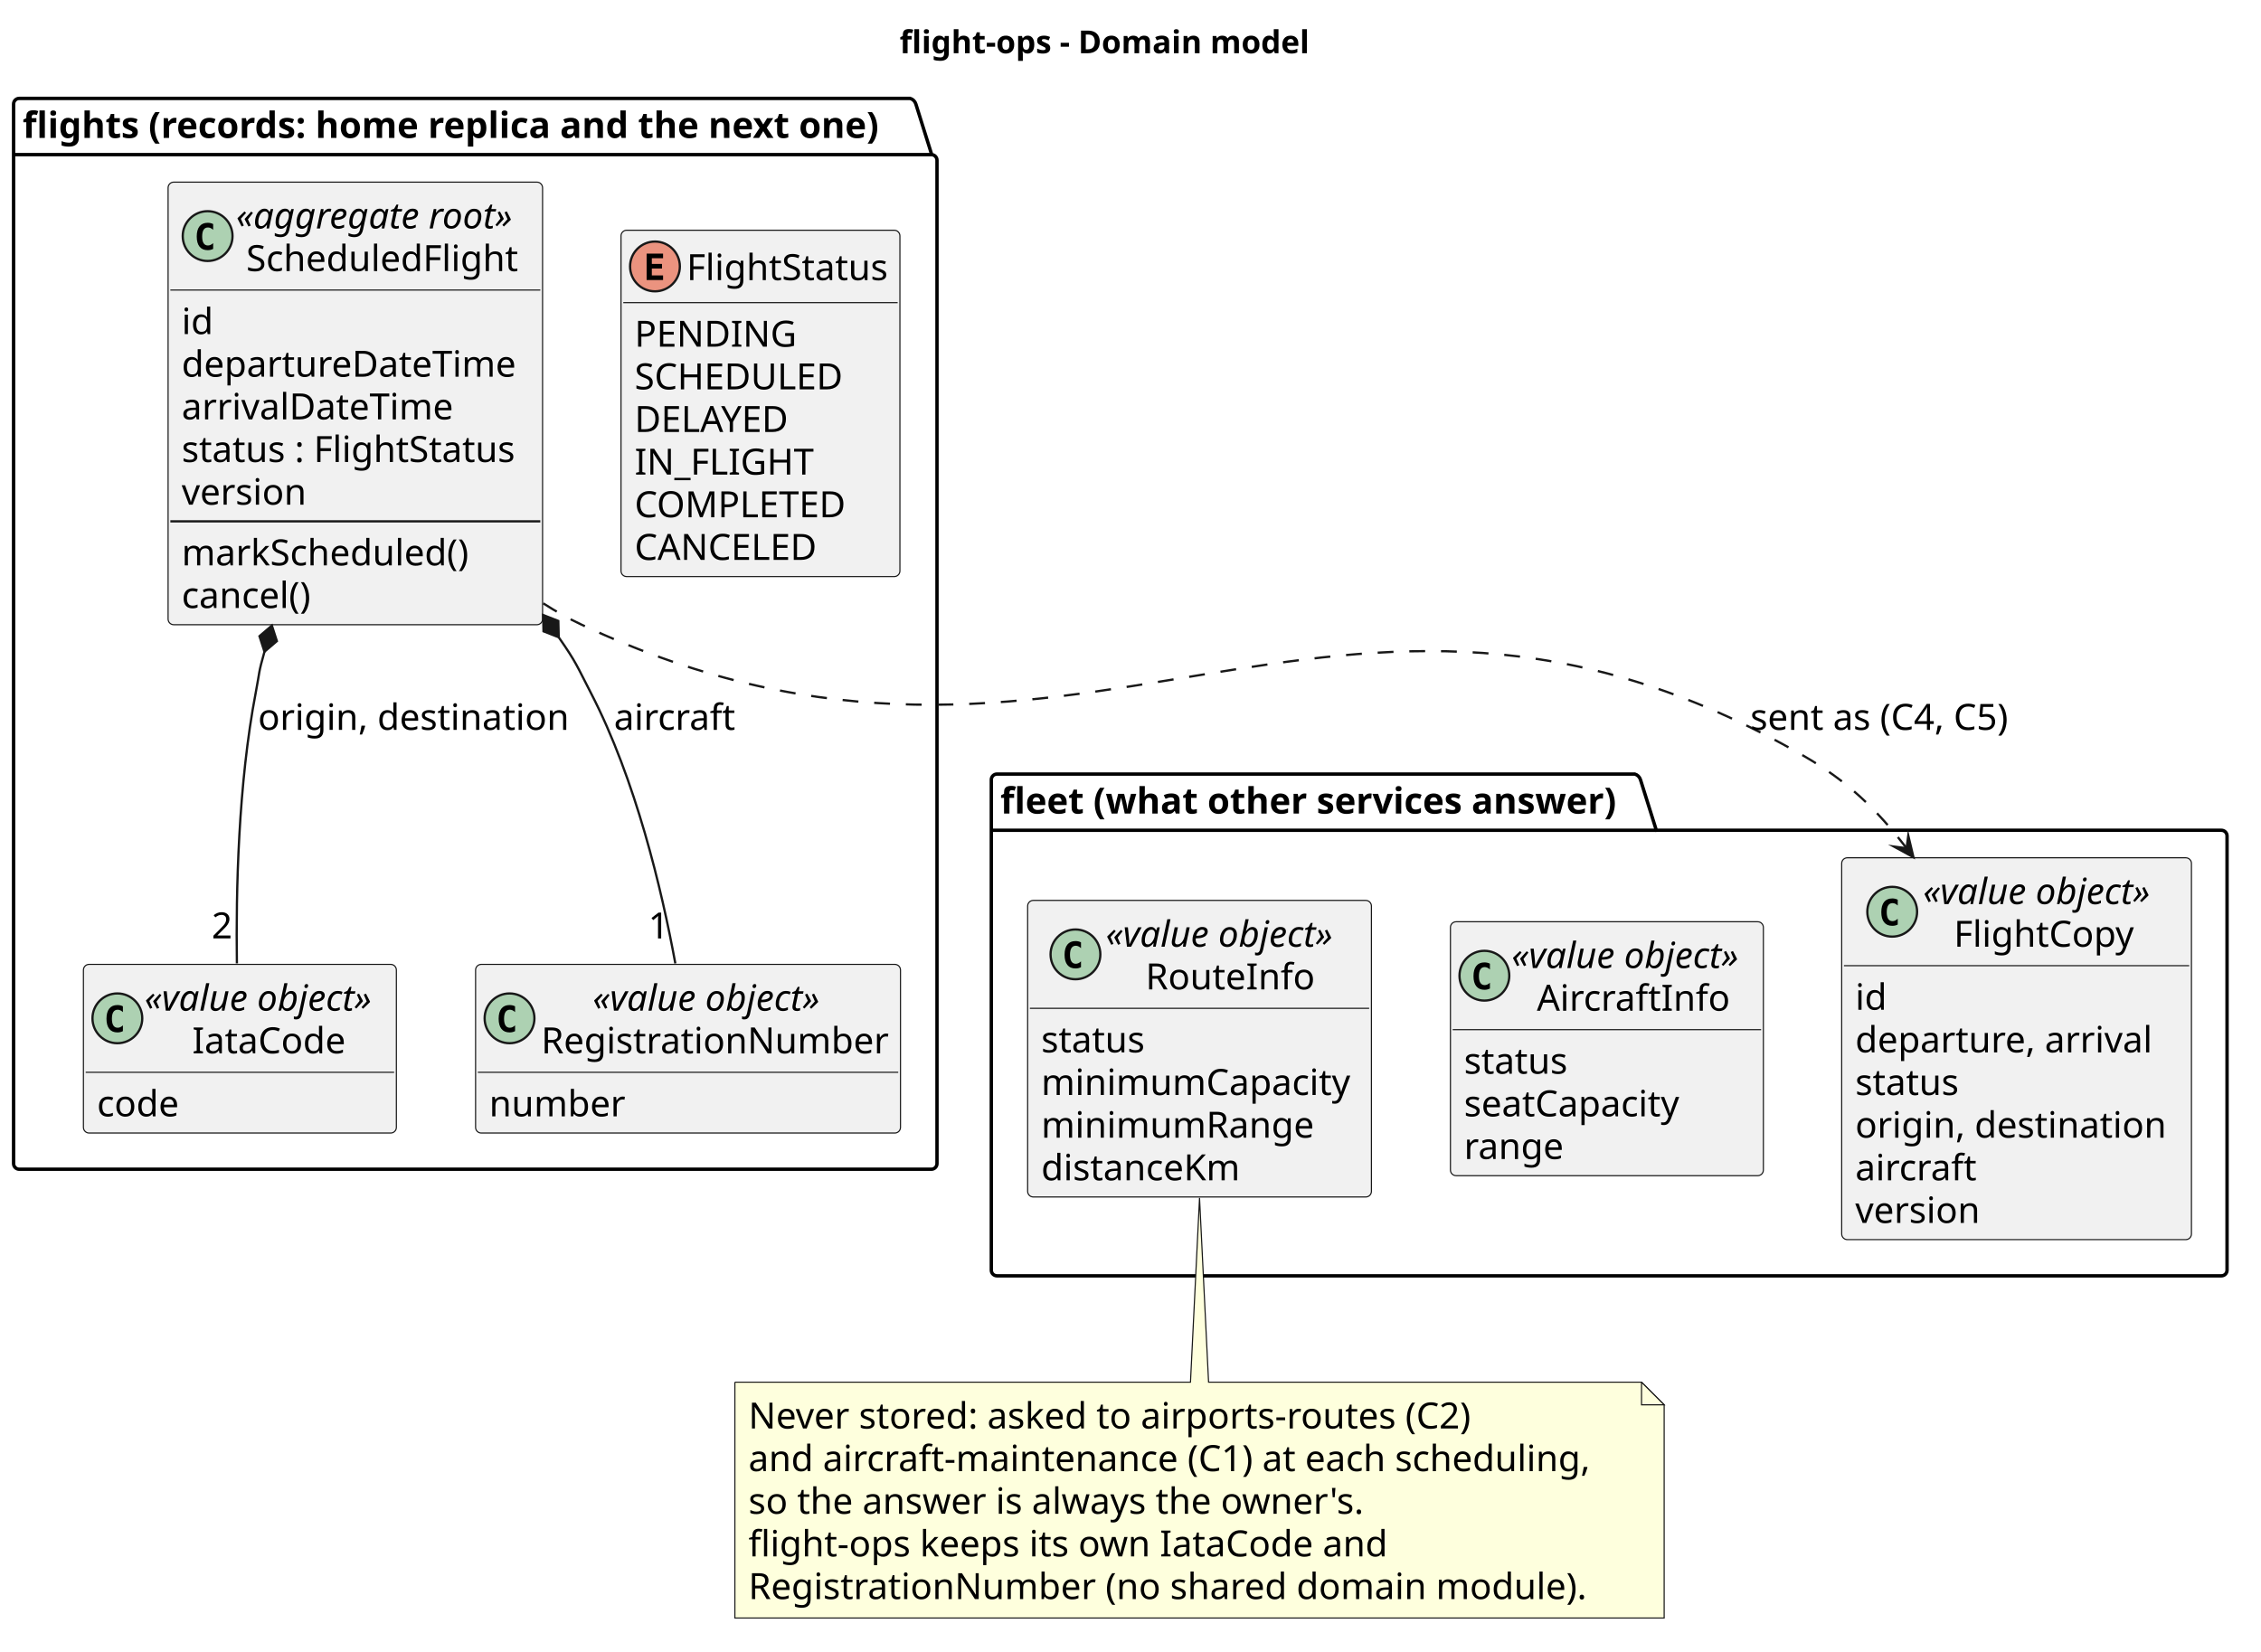
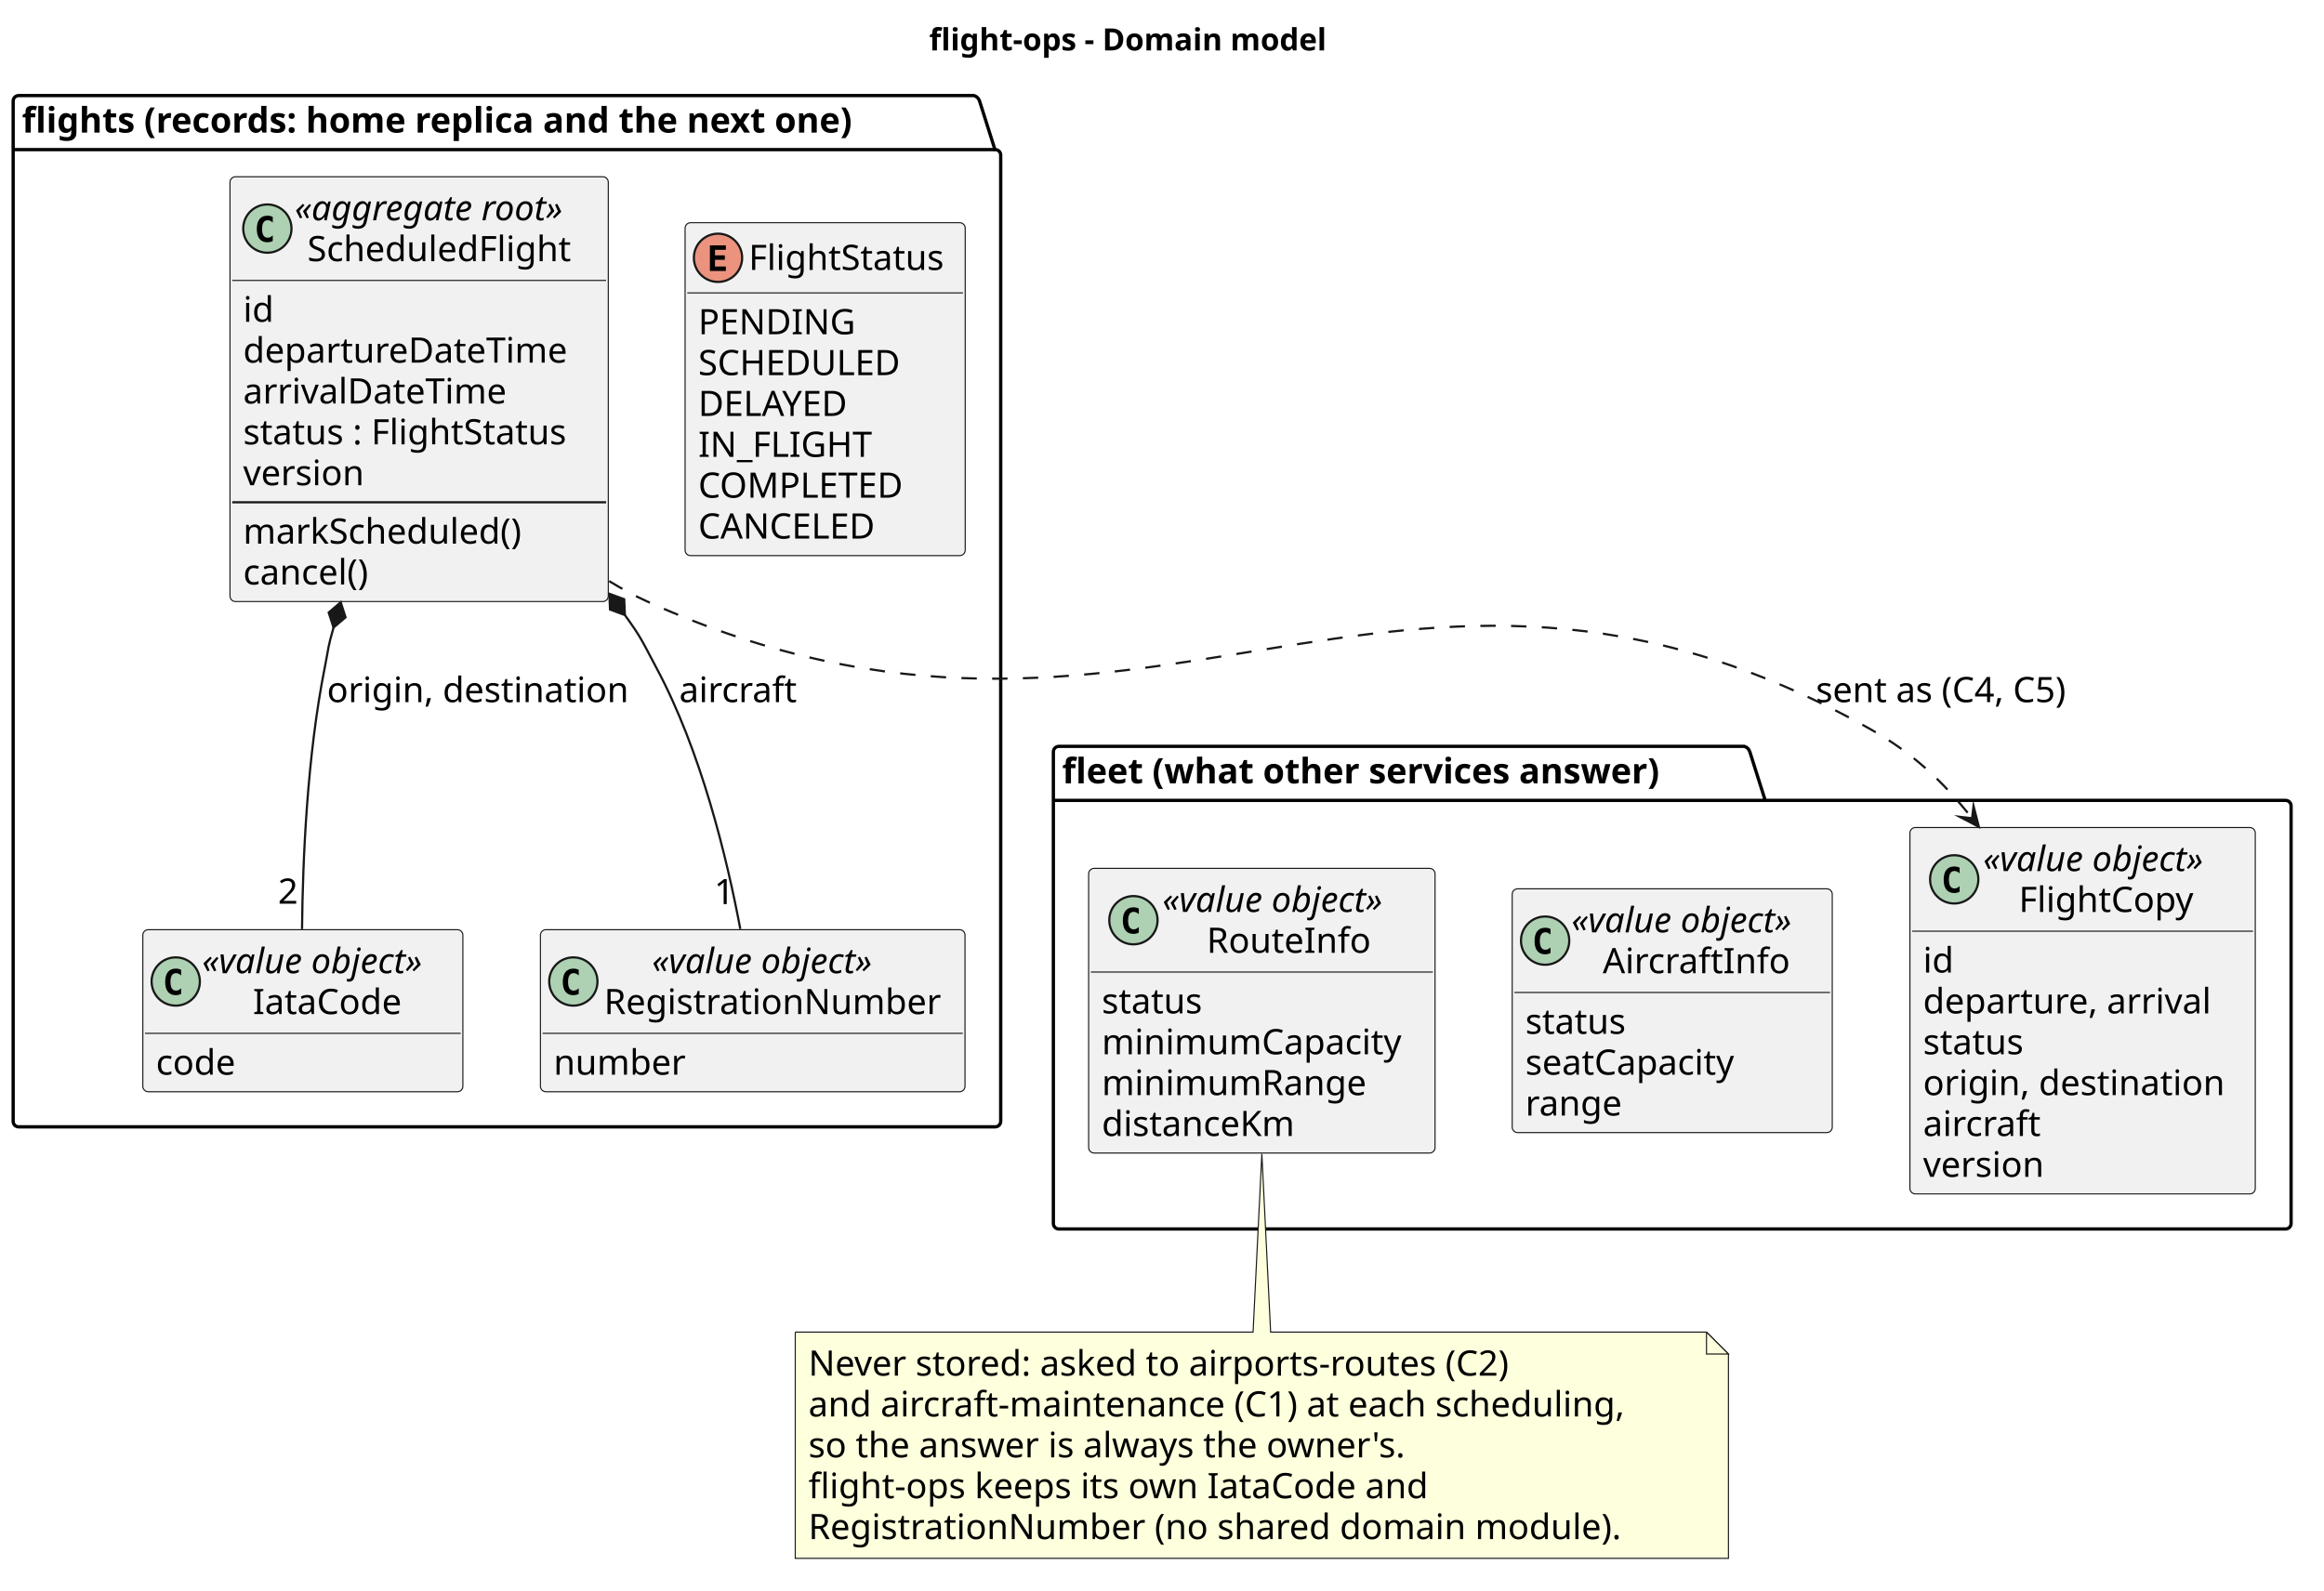
- <svg xmlns="http://www.w3.org/2000/svg" version="1.1" data-diagram-type="CLASS" style="width:999px;height:730px;background:#FFFFFF;" width="999px" height="730px" viewBox="0 0 999 730" zoomAndPan="magnify" preserveAspectRatio="none" contentStyleType="text/css">
+ <svg xmlns="http://www.w3.org/2000/svg" version="1.1" data-diagram-type="CLASS" style="width:1059px;height:725px;background:#FFFFFF;" width="1059px" height="725px" viewBox="0 0 1059 725" zoomAndPan="magnify" preserveAspectRatio="none" contentStyleType="text/css">
  <defs />
  <g font-family="sans-serif" lengthAdjust="spacing">
-     <g class="title" data-source-line="1">
-       <text x="397.491" y="23.535" fill="#000" font-size="14" textLength="197.019" font-weight="700">flight-ops - Domain model</text>
+     <g class="title" data-source-line="2">
+       <text x="423.427" y="22.995" fill="#000" font-size="14" textLength="205.146" font-weight="700">flight-ops - Domain model</text>
    </g>
-     <g class="cluster" data-qualified-name="flights .records. home replica and the next one." id="ent0001" data-source-line="7">
-       <path d="M8.5,43.488 L402.164,43.488 A3.75,3.75 0 0 1 404.664,45.988 L411.664,68.332 L411.5,68.332 A2.5,2.5 0 0 1 414,70.832 L414,514.218 A2.5,2.5 0 0 1 411.5,516.718 L8.5,516.718 A2.5,2.5 0 0 1 6,514.218 L6,45.988 A2.5,2.5 0 0 1 8.5,43.488" style="stroke:#000;stroke-width:1.5;" fill="none" />
-       <line x1="6" y1="68.332" x2="411.664" y2="68.332" style="stroke:#000;stroke-width:1.5;" />
-       <text x="10" y="60.957" fill="#000" font-size="16" textLength="392.664" font-weight="700">flights (records: home replica and the next one)</text>
+     <g class="cluster" data-qualified-name="flights .records. home replica and the next one." id="ent0001" data-source-line="8">
+       <path d="M8.5,43.57 L443.875,43.57 A3.75,3.75 0 0 1 446.375,46.07 L453.375,68.195 L453.5,68.195 A2.5,2.5 0 0 1 456,70.695 L456,511.13 A2.5,2.5 0 0 1 453.5,513.63 L8.5,513.63 A2.5,2.5 0 0 1 6,511.13 L6,46.07 A2.5,2.5 0 0 1 8.5,43.57" style="stroke:#000;stroke-width:1.5;" fill="none" />
+       <line x1="6" y1="68.195" x2="453.375" y2="68.195" style="stroke:#000;stroke-width:1.5;" />
+       <text x="10" y="60.422" fill="#000" font-size="16" textLength="434.375" font-weight="700">flights (records: home replica and the next one)</text>
    </g>
-     <g class="cluster" data-qualified-name="fleet .what other services answer." id="ent0006" data-source-line="34">
-       <path d="M440.5,342.078 L722.328,342.078 A3.75,3.75 0 0 1 724.828,344.578 L731.828,366.922 L981.5,366.922 A2.5,2.5 0 0 1 984,369.422 L984,561.328 A2.5,2.5 0 0 1 981.5,563.828 L440.5,563.828 A2.5,2.5 0 0 1 438,561.328 L438,344.578 A2.5,2.5 0 0 1 440.5,342.078" style="stroke:#000;stroke-width:1.5;" fill="none" />
-       <line x1="438" y1="366.922" x2="731.828" y2="366.922" style="stroke:#000;stroke-width:1.5;" />
-       <text x="442" y="359.547" fill="#000" font-size="16" textLength="280.828" font-weight="700">fleet (what other services answer)</text>
+     <g class="cluster" data-qualified-name="fleet .what other services answer." id="ent0006" data-source-line="35">
+       <path d="M482.5,340.2 L794.867,340.2 A3.75,3.75 0 0 1 797.367,342.7 L804.367,364.825 L1041.5,364.825 A2.5,2.5 0 0 1 1044,367.325 L1044,557.69 A2.5,2.5 0 0 1 1041.5,560.19 L482.5,560.19 A2.5,2.5 0 0 1 480,557.69 L480,342.7 A2.5,2.5 0 0 1 482.5,340.2" style="stroke:#000;stroke-width:1.5;" fill="none" />
+       <line x1="480" y1="364.825" x2="804.367" y2="364.825" style="stroke:#000;stroke-width:1.5;" />
+       <text x="484" y="357.052" fill="#000" font-size="16" textLength="311.367" font-weight="700">fleet (what other services answer)</text>
    </g>
-     <g class="entity" data-qualified-name="flights .records. home replica and the next one..ScheduledFlight" id="ent0002" data-source-line="8">
-       <rect x="74.27" y="80.488" width="165.461" height="195.594" fill="#F1F1F1" style="stroke:#181818;stroke-width:0.5;" rx="2.5" ry="2.5" />
-       <ellipse cx="91.738" cy="104.332" rx="11" ry="11" fill="#ADD1B2" style="stroke:#181818;stroke-width:1;" />
-       <path d="M94.183,109.996 Q93.636,110.277 93.035,110.418 Q92.433,110.559 91.769,110.559 Q89.41,110.559 88.168,109.004 Q86.925,107.449 86.925,104.512 Q86.925,101.566 88.168,100.012 Q89.41,98.457 91.769,98.457 Q92.433,98.457 93.043,98.598 Q93.652,98.738 94.183,99.02 L94.183,101.582 Q93.59,101.035 93.031,100.781 Q92.472,100.527 91.879,100.527 Q90.613,100.527 89.968,101.531 Q89.324,102.535 89.324,104.512 Q89.324,106.48 89.968,107.484 Q90.613,108.488 91.879,108.488 Q92.472,108.488 93.031,108.234 Q93.59,107.98 94.183,107.434 Z " fill="#000" />
-       <text x="104.286" y="100.957" fill="#000" font-size="16" textLength="131.977" font-style="italic">«aggregate root»</text>
-       <text x="108.783" y="119.801" fill="#000" font-size="16" textLength="122.984">ScheduledFlight</text>
-       <line x1="75.27" y1="128.176" x2="238.731" y2="128.176" style="stroke:#181818;stroke-width:0.5;" />
-       <text x="80.27" y="147.645" fill="#000" font-size="16" textLength="14.695">id</text>
-       <text x="80.27" y="166.488" fill="#000" font-size="16" textLength="150.125">departureDateTime</text>
-       <text x="80.27" y="185.332" fill="#000" font-size="16" textLength="122.609">arrivalDateTime</text>
-       <text x="80.27" y="204.176" fill="#000" font-size="16" textLength="153.461">status : FlightStatus</text>
-       <text x="80.27" y="223.02" fill="#000" font-size="16" textLength="56.281">version</text>
-       <line x1="75.27" y1="230.395" x2="238.731" y2="230.395" style="stroke:#181818;stroke-width:1;" />
-       <text x="80.27" y="249.863" fill="#000" font-size="16" textLength="129.344">markScheduled()</text>
-       <text x="80.27" y="268.707" fill="#000" font-size="16" textLength="59.102">cancel()</text>
+     <g class="entity" data-qualified-name="flights .records. home replica and the next one..ScheduledFlight" id="ent0002" data-source-line="9">
+       <rect x="104.81" y="80.57" width="172.375" height="193.625" fill="#F1F1F1" style="stroke:#181818;stroke-width:0.5;" rx="2.5" ry="2.5" />
+       <ellipse cx="121.831" cy="104.195" rx="11" ry="11" fill="#ADD1B2" style="stroke:#181818;stroke-width:1;" />
+       <path d="M124.285,109.852 Q123.738,110.133 123.128,110.273 Q122.535,110.43 121.863,110.43 Q119.503,110.43 118.253,108.867 Q117.019,107.305 117.019,104.367 Q117.019,101.43 118.253,99.883 Q119.503,98.32 121.863,98.32 Q122.535,98.32 123.144,98.461 Q123.753,98.602 124.285,98.883 L124.285,101.445 Q123.691,100.898 123.128,100.648 Q122.566,100.383 121.972,100.383 Q120.706,100.383 120.066,101.398 Q119.425,102.398 119.425,104.367 Q119.425,106.336 120.066,107.352 Q120.706,108.352 121.972,108.352 Q122.566,108.352 123.128,108.102 Q123.691,107.836 124.285,107.289 L124.285,109.852 Z " fill="#000" />
+       <text x="134.281" y="100.422" fill="#000" font-size="16" textLength="139.883" font-style="italic">«aggregate root»</text>
+       <text x="140.05" y="119.047" fill="#000" font-size="16" textLength="128.344">ScheduledFlight</text>
+       <line x1="105.81" y1="127.82" x2="276.185" y2="127.82" style="stroke:#181818;stroke-width:0.5;" />
+       <text x="110.81" y="146.672" fill="#000" font-size="16" textLength="14.602">id</text>
+       <text x="110.81" y="165.297" fill="#000" font-size="16" textLength="157.266">departureDateTime</text>
+       <text x="110.81" y="183.922" fill="#000" font-size="16" textLength="129.016">arrivalDateTime</text>
+       <text x="110.81" y="202.547" fill="#000" font-size="16" textLength="160.375">status : FlightStatus</text>
+       <text x="110.81" y="221.172" fill="#000" font-size="16" textLength="58.602">version</text>
+       <line x1="105.81" y1="228.945" x2="276.185" y2="228.945" style="stroke:#181818;stroke-width:1;" />
+       <text x="110.81" y="247.797" fill="#000" font-size="16" textLength="137.398">markScheduled()</text>
+       <text x="110.81" y="266.422" fill="#000" font-size="16" textLength="64.313">cancel()</text>
    </g>
-     <g class="entity" data-qualified-name="flights .records. home replica and the next one..IataCode" id="ent0003" data-source-line="18">
-       <rect x="36.86" y="426.188" width="138.273" height="74.531" fill="#F1F1F1" style="stroke:#181818;stroke-width:0.5;" rx="2.5" ry="2.5" />
-       <ellipse cx="51.86" cy="450.032" rx="11" ry="11" fill="#ADD1B2" style="stroke:#181818;stroke-width:1;" />
-       <path d="M54.305,455.696 Q53.758,455.977 53.157,456.118 Q52.555,456.259 51.891,456.259 Q49.532,456.259 48.29,454.704 Q47.048,453.149 47.048,450.212 Q47.048,447.266 48.29,445.712 Q49.532,444.157 51.891,444.157 Q52.555,444.157 53.165,444.298 Q53.774,444.438 54.305,444.72 L54.305,447.282 Q53.712,446.735 53.153,446.481 Q52.594,446.227 52.001,446.227 Q50.735,446.227 50.09,447.231 Q49.446,448.235 49.446,450.212 Q49.446,452.18 50.09,453.184 Q50.735,454.188 52.001,454.188 Q52.594,454.188 53.153,453.934 Q53.712,453.68 54.305,453.134 Z " fill="#000" />
-       <text x="63.86" y="446.657" fill="#000" font-size="16" textLength="110.273" font-style="italic">«value object»</text>
-       <text x="84.923" y="465.501" fill="#000" font-size="16" textLength="68.148">IataCode</text>
-       <line x1="37.86" y1="473.876" x2="174.133" y2="473.876" style="stroke:#181818;stroke-width:0.5;" />
-       <text x="42.86" y="493.345" fill="#000" font-size="16" textLength="37.008">code</text>
+     <g class="entity" data-qualified-name="flights .records. home replica and the next one..IataCode" id="ent0003" data-source-line="19">
+       <rect x="65.08" y="423.76" width="145.844" height="73.875" fill="#F1F1F1" style="stroke:#181818;stroke-width:0.5;" rx="2.5" ry="2.5" />
+       <ellipse cx="80.08" cy="447.385" rx="11" ry="11" fill="#ADD1B2" style="stroke:#181818;stroke-width:1;" />
+       <path d="M82.533,453.042 Q81.986,453.323 81.377,453.463 Q80.783,453.62 80.111,453.62 Q77.752,453.62 76.502,452.057 Q75.268,450.495 75.268,447.557 Q75.268,444.62 76.502,443.073 Q77.752,441.51 80.111,441.51 Q80.783,441.51 81.393,441.651 Q82.002,441.792 82.533,442.073 L82.533,444.635 Q81.939,444.088 81.377,443.838 Q80.814,443.573 80.221,443.573 Q78.955,443.573 78.314,444.588 Q77.674,445.588 77.674,447.557 Q77.674,449.526 78.314,450.542 Q78.955,451.542 80.221,451.542 Q80.814,451.542 81.377,451.292 Q81.939,451.026 82.533,450.479 L82.533,453.042 Z " fill="#000" />
+       <text x="92.08" y="443.612" fill="#000" font-size="16" textLength="117.844" font-style="italic">«value object»</text>
+       <text x="115.221" y="462.237" fill="#000" font-size="16" textLength="71.563">IataCode</text>
+       <line x1="66.08" y1="471.01" x2="209.924" y2="471.01" style="stroke:#181818;stroke-width:0.5;" />
+       <text x="71.08" y="489.862" fill="#000" font-size="16" textLength="38.586">code</text>
    </g>
-     <g class="entity" data-qualified-name="flights .records. home replica and the next one..RegistrationNumber" id="ent0004" data-source-line="21">
-       <rect x="210.13" y="426.188" width="187.742" height="74.531" fill="#F1F1F1" style="stroke:#181818;stroke-width:0.5;" rx="2.5" ry="2.5" />
-       <ellipse cx="225.13" cy="450.032" rx="11" ry="11" fill="#ADD1B2" style="stroke:#181818;stroke-width:1;" />
-       <path d="M227.575,455.696 Q227.028,455.977 226.427,456.118 Q225.825,456.259 225.161,456.259 Q222.802,456.259 221.56,454.704 Q220.318,453.149 220.318,450.212 Q220.318,447.266 221.56,445.712 Q222.802,444.157 225.161,444.157 Q225.825,444.157 226.435,444.298 Q227.044,444.438 227.575,444.72 L227.575,447.282 Q226.982,446.735 226.423,446.481 Q225.864,446.227 225.271,446.227 Q224.005,446.227 223.36,447.231 Q222.716,448.235 222.716,450.212 Q222.716,452.18 223.36,453.184 Q224.005,454.188 225.271,454.188 Q225.864,454.188 226.423,453.934 Q226.982,453.68 227.575,453.134 Z " fill="#000" />
-       <text x="261.864" y="446.657" fill="#000" font-size="16" textLength="110.273" font-style="italic">«value object»</text>
-       <text x="239.13" y="465.501" fill="#000" font-size="16" textLength="155.742">RegistrationNumber</text>
-       <line x1="211.13" y1="473.876" x2="396.872" y2="473.876" style="stroke:#181818;stroke-width:0.5;" />
-       <text x="216.13" y="493.345" fill="#000" font-size="16" textLength="60.328">number</text>
+     <g class="entity" data-qualified-name="flights .records. home replica and the next one..RegistrationNumber" id="ent0004" data-source-line="22">
+       <rect x="246.26" y="423.76" width="193.477" height="73.875" fill="#F1F1F1" style="stroke:#181818;stroke-width:0.5;" rx="2.5" ry="2.5" />
+       <ellipse cx="261.26" cy="447.385" rx="11" ry="11" fill="#ADD1B2" style="stroke:#181818;stroke-width:1;" />
+       <path d="M263.713,453.042 Q263.166,453.323 262.557,453.463 Q261.963,453.62 261.291,453.62 Q258.932,453.62 257.682,452.057 Q256.448,450.495 256.448,447.557 Q256.448,444.62 257.682,443.073 Q258.932,441.51 261.291,441.51 Q261.963,441.51 262.573,441.651 Q263.182,441.792 263.713,442.073 L263.713,444.635 Q263.119,444.088 262.557,443.838 Q261.994,443.573 261.401,443.573 Q260.135,443.573 259.494,444.588 Q258.854,445.588 258.854,447.557 Q258.854,449.526 259.494,450.542 Q260.135,451.542 261.401,451.542 Q261.994,451.542 262.557,451.292 Q263.119,451.026 263.713,450.479 L263.713,453.042 Z " fill="#000" />
+       <text x="297.076" y="443.612" fill="#000" font-size="16" textLength="117.844" font-style="italic">«value object»</text>
+       <text x="275.26" y="462.237" fill="#000" font-size="16" textLength="161.477">RegistrationNumber</text>
+       <line x1="247.26" y1="471.01" x2="438.737" y2="471.01" style="stroke:#181818;stroke-width:0.5;" />
+       <text x="252.26" y="489.862" fill="#000" font-size="16" textLength="62.445">number</text>
    </g>
-     <g class="entity" data-qualified-name="flights .records. home replica and the next one..FlightStatus" id="ent0005" data-source-line="24">
-       <rect x="274.39" y="101.748" width="123.227" height="153.063" fill="#F1F1F1" style="stroke:#181818;stroke-width:0.5;" rx="2.5" ry="2.5" />
-       <ellipse cx="289.39" cy="117.748" rx="11" ry="11" fill="#EB937F" style="stroke:#181818;stroke-width:1;" />
-       <path d="M292.968,123.748 L285.703,123.748 L285.703,112.084 L292.968,112.084 L292.968,114.115 L288.007,114.115 L288.007,116.631 L292.499,116.631 L292.499,118.662 L288.007,118.662 L288.007,121.717 L292.968,121.717 Z " fill="#000" />
-       <text x="303.39" y="123.795" fill="#000" font-size="16" textLength="91.227">FlightStatus</text>
-       <line x1="275.39" y1="133.748" x2="396.617" y2="133.748" style="stroke:#181818;stroke-width:0.5;" />
-       <text x="280.39" y="153.217" fill="#000" font-size="16" textLength="69.313">PENDING</text>
-       <text x="280.39" y="172.061" fill="#000" font-size="16" textLength="92.375">SCHEDULED</text>
-       <text x="280.39" y="190.905" fill="#000" font-size="16" textLength="70.852">DELAYED</text>
-       <text x="280.39" y="209.748" fill="#000" font-size="16" textLength="79.586">IN_FLIGHT</text>
-       <text x="280.39" y="228.592" fill="#000" font-size="16" textLength="94.102">COMPLETED</text>
-       <text x="280.39" y="247.436" fill="#000" font-size="16" textLength="82.859">CANCELED</text>
+     <g class="entity" data-qualified-name="flights .records. home replica and the next one..FlightStatus" id="ent0005" data-source-line="25">
+       <rect x="312.18" y="101.51" width="127.648" height="151.75" fill="#F1F1F1" style="stroke:#181818;stroke-width:0.5;" rx="2.5" ry="2.5" />
+       <ellipse cx="327.18" cy="117.51" rx="11" ry="11" fill="#EB937F" style="stroke:#181818;stroke-width:1;" />
+       <path d="M330.758,123.51 L323.493,123.51 L323.493,111.838 L330.758,111.838 L330.758,113.87 L325.805,113.87 L325.805,116.385 L330.289,116.385 L330.289,118.417 L325.805,118.417 L325.805,121.479 L330.758,121.479 L330.758,123.51 Z " fill="#000" />
+       <text x="341.18" y="123.049" fill="#000" font-size="16" textLength="95.648">FlightStatus</text>
+       <line x1="313.18" y1="133.51" x2="438.828" y2="133.51" style="stroke:#181818;stroke-width:0.5;" />
+       <text x="318.18" y="152.362" fill="#000" font-size="16" textLength="73.133">PENDING</text>
+       <text x="318.18" y="170.987" fill="#000" font-size="16" textLength="98.844">SCHEDULED</text>
+       <text x="318.18" y="189.612" fill="#000" font-size="16" textLength="74.492">DELAYED</text>
+       <text x="318.18" y="208.237" fill="#000" font-size="16" textLength="81.727">IN_FLIGHT</text>
+       <text x="318.18" y="226.862" fill="#000" font-size="16" textLength="98.445">COMPLETED</text>
+       <text x="318.18" y="245.487" fill="#000" font-size="16" textLength="86.711">CANCELED</text>
    </g>
-     <g class="entity" data-qualified-name="fleet .what other services answer..RouteInfo" id="ent0007" data-source-line="35">
-       <rect x="454.05" y="397.918" width="151.898" height="131.063" fill="#F1F1F1" style="stroke:#181818;stroke-width:0.5;" rx="2.5" ry="2.5" />
-       <ellipse cx="475.181" cy="421.762" rx="11" ry="11" fill="#ADD1B2" style="stroke:#181818;stroke-width:1;" />
-       <path d="M477.627,427.426 Q477.08,427.707 476.478,427.848 Q475.877,427.989 475.213,427.989 Q472.853,427.989 471.611,426.434 Q470.369,424.879 470.369,421.942 Q470.369,418.996 471.611,417.442 Q472.853,415.887 475.213,415.887 Q475.877,415.887 476.486,416.028 Q477.095,416.168 477.627,416.45 L477.627,419.012 Q477.033,418.465 476.474,418.211 Q475.916,417.957 475.322,417.957 Q474.056,417.957 473.412,418.961 Q472.767,419.965 472.767,421.942 Q472.767,423.91 473.412,424.914 Q474.056,425.918 475.322,425.918 Q475.916,425.918 476.474,425.664 Q477.033,425.41 477.627,424.864 Z " fill="#000" />
-       <text x="488.544" y="418.387" fill="#000" font-size="16" textLength="110.273" font-style="italic">«value object»</text>
-       <text x="506.169" y="437.231" fill="#000" font-size="16" textLength="75.023">RouteInfo</text>
-       <line x1="455.05" y1="445.606" x2="604.948" y2="445.606" style="stroke:#181818;stroke-width:0.5;" />
-       <text x="460.05" y="465.075" fill="#000" font-size="16" textLength="47.047">status</text>
-       <text x="460.05" y="483.918" fill="#000" font-size="16" textLength="139.898">minimumCapacity</text>
-       <text x="460.05" y="502.762" fill="#000" font-size="16" textLength="121.695">minimumRange</text>
-       <text x="460.05" y="521.606" fill="#000" font-size="16" textLength="90.094">distanceKm</text>
+     <g class="entity" data-qualified-name="fleet .what other services answer..RouteInfo" id="ent0007" data-source-line="36">
+       <rect x="496.07" y="395.82" width="157.852" height="129.75" fill="#F1F1F1" style="stroke:#181818;stroke-width:0.5;" rx="2.5" ry="2.5" />
+       <ellipse cx="516.474" cy="419.445" rx="11" ry="11" fill="#ADD1B2" style="stroke:#181818;stroke-width:1;" />
+       <path d="M518.927,425.102 Q518.38,425.383 517.77,425.523 Q517.177,425.68 516.505,425.68 Q514.145,425.68 512.895,424.117 Q511.661,422.555 511.661,419.617 Q511.661,416.68 512.895,415.133 Q514.145,413.57 516.505,413.57 Q517.177,413.57 517.786,413.711 Q518.395,413.852 518.927,414.133 L518.927,416.695 Q518.333,416.148 517.77,415.898 Q517.208,415.633 516.614,415.633 Q515.349,415.633 514.708,416.648 Q514.067,417.648 514.067,419.617 Q514.067,421.586 514.708,422.602 Q515.349,423.602 516.614,423.602 Q517.208,423.602 517.77,423.352 Q518.333,423.086 518.927,422.539 L518.927,425.102 Z " fill="#000" />
+       <text x="529.674" y="415.672" fill="#000" font-size="16" textLength="117.844" font-style="italic">«value object»</text>
+       <text x="549.874" y="434.297" fill="#000" font-size="16" textLength="77.445">RouteInfo</text>
+       <line x1="497.07" y1="443.07" x2="652.922" y2="443.07" style="stroke:#181818;stroke-width:0.5;" />
+       <text x="502.07" y="461.922" fill="#000" font-size="16" textLength="49.164">status</text>
+       <text x="502.07" y="480.547" fill="#000" font-size="16" textLength="145.852">minimumCapacity</text>
+       <text x="502.07" y="499.172" fill="#000" font-size="16" textLength="126.992">minimumRange</text>
+       <text x="502.07" y="517.797" fill="#000" font-size="16" textLength="93.875">distanceKm</text>
    </g>
-     <g class="entity" data-qualified-name="fleet .what other services answer..AircraftInfo" id="ent0008" data-source-line="41">
-       <rect x="640.86" y="407.348" width="138.273" height="112.219" fill="#F1F1F1" style="stroke:#181818;stroke-width:0.5;" rx="2.5" ry="2.5" />
-       <ellipse cx="655.86" cy="431.192" rx="11" ry="11" fill="#ADD1B2" style="stroke:#181818;stroke-width:1;" />
-       <path d="M658.305,436.856 Q657.758,437.137 657.157,437.278 Q656.555,437.419 655.891,437.419 Q653.532,437.419 652.29,435.864 Q651.048,434.309 651.048,431.372 Q651.048,428.426 652.29,426.872 Q653.532,425.317 655.891,425.317 Q656.555,425.317 657.165,425.458 Q657.774,425.598 658.305,425.88 L658.305,428.442 Q657.712,427.895 657.153,427.641 Q656.594,427.387 656.001,427.387 Q654.735,427.387 654.09,428.391 Q653.446,429.395 653.446,431.372 Q653.446,433.34 654.09,434.344 Q654.735,435.348 656.001,435.348 Q656.594,435.348 657.153,435.094 Q657.712,434.84 658.305,434.294 Z " fill="#000" />
-       <text x="667.86" y="427.817" fill="#000" font-size="16" textLength="110.273" font-style="italic">«value object»</text>
-       <text x="679.044" y="446.661" fill="#000" font-size="16" textLength="87.906">AircraftInfo</text>
-       <line x1="641.86" y1="455.036" x2="778.133" y2="455.036" style="stroke:#181818;stroke-width:0.5;" />
-       <text x="646.86" y="474.505" fill="#000" font-size="16" textLength="47.047">status</text>
-       <text x="646.86" y="493.348" fill="#000" font-size="16" textLength="97.867">seatCapacity</text>
-       <text x="646.86" y="512.192" fill="#000" font-size="16" textLength="44.203">range</text>
+     <g class="entity" data-qualified-name="fleet .what other services answer..AircraftInfo" id="ent0008" data-source-line="42">
+       <rect x="689.08" y="405.13" width="145.844" height="111.125" fill="#F1F1F1" style="stroke:#181818;stroke-width:0.5;" rx="2.5" ry="2.5" />
+       <ellipse cx="704.08" cy="428.755" rx="11" ry="11" fill="#ADD1B2" style="stroke:#181818;stroke-width:1;" />
+       <path d="M706.533,434.412 Q705.986,434.693 705.377,434.833 Q704.783,434.99 704.111,434.99 Q701.752,434.99 700.502,433.427 Q699.268,431.865 699.268,428.927 Q699.268,425.99 700.502,424.443 Q701.752,422.88 704.111,422.88 Q704.783,422.88 705.393,423.021 Q706.002,423.162 706.533,423.443 L706.533,426.005 Q705.939,425.458 705.377,425.208 Q704.814,424.943 704.221,424.943 Q702.955,424.943 702.314,425.958 Q701.674,426.958 701.674,428.927 Q701.674,430.896 702.314,431.912 Q702.955,432.912 704.221,432.912 Q704.814,432.912 705.377,432.662 Q705.939,432.396 706.533,431.849 L706.533,434.412 Z " fill="#000" />
+       <text x="716.08" y="424.982" fill="#000" font-size="16" textLength="117.844" font-style="italic">«value object»</text>
+       <text x="730.334" y="443.607" fill="#000" font-size="16" textLength="89.336">AircraftInfo</text>
+       <line x1="690.08" y1="452.38" x2="833.924" y2="452.38" style="stroke:#181818;stroke-width:0.5;" />
+       <text x="695.08" y="471.232" fill="#000" font-size="16" textLength="49.164">status</text>
+       <text x="695.08" y="489.857" fill="#000" font-size="16" textLength="104.18">seatCapacity</text>
+       <text x="695.08" y="508.482" fill="#000" font-size="16" textLength="46.523">range</text>
    </g>
-     <g class="entity" data-qualified-name="fleet .what other services answer..FlightCopy" id="ent0009" data-source-line="46">
-       <rect x="813.73" y="379.078" width="154.539" height="168.75" fill="#F1F1F1" style="stroke:#181818;stroke-width:0.5;" rx="2.5" ry="2.5" />
-       <ellipse cx="836.05" cy="402.922" rx="11" ry="11" fill="#ADD1B2" style="stroke:#181818;stroke-width:1;" />
-       <path d="M838.495,408.586 Q837.948,408.867 837.346,409.008 Q836.745,409.149 836.081,409.149 Q833.721,409.149 832.479,407.594 Q831.237,406.039 831.237,403.102 Q831.237,400.156 832.479,398.602 Q833.721,397.047 836.081,397.047 Q836.745,397.047 837.354,397.188 Q837.964,397.328 838.495,397.61 L838.495,400.172 Q837.901,399.625 837.343,399.371 Q836.784,399.117 836.19,399.117 Q834.925,399.117 834.28,400.121 Q833.635,401.125 833.635,403.102 Q833.635,405.07 834.28,406.074 Q834.925,407.078 836.19,407.078 Q836.784,407.078 837.343,406.824 Q837.901,406.57 838.495,406.024 Z " fill="#000" />
-       <text x="849.676" y="399.547" fill="#000" font-size="16" textLength="110.273" font-style="italic">«value object»</text>
-       <text x="863.289" y="418.391" fill="#000" font-size="16" textLength="83.047">FlightCopy</text>
-       <line x1="814.73" y1="426.766" x2="967.269" y2="426.766" style="stroke:#181818;stroke-width:0.5;" />
-       <text x="819.73" y="446.235" fill="#000" font-size="16" textLength="14.695">id</text>
-       <text x="819.73" y="465.078" fill="#000" font-size="16" textLength="134.234">departure, arrival</text>
-       <text x="819.73" y="483.922" fill="#000" font-size="16" textLength="47.047">status</text>
-       <text x="819.73" y="502.766" fill="#000" font-size="16" textLength="142.539">origin, destination</text>
-       <text x="819.73" y="521.61" fill="#000" font-size="16" textLength="55.453">aircraft</text>
-       <text x="819.73" y="540.453" fill="#000" font-size="16" textLength="56.281">version</text>
+     <g class="entity" data-qualified-name="fleet .what other services answer..FlightCopy" id="ent0009" data-source-line="47">
+       <rect x="870.31" y="377.2" width="157.375" height="167" fill="#F1F1F1" style="stroke:#181818;stroke-width:0.5;" rx="2.5" ry="2.5" />
+       <ellipse cx="890.499" cy="400.825" rx="11" ry="11" fill="#ADD1B2" style="stroke:#181818;stroke-width:1;" />
+       <path d="M892.952,406.482 Q892.405,406.763 891.796,406.903 Q891.202,407.06 890.53,407.06 Q888.171,407.06 886.921,405.497 Q885.687,403.935 885.687,400.997 Q885.687,398.06 886.921,396.513 Q888.171,394.95 890.53,394.95 Q891.202,394.95 891.812,395.091 Q892.421,395.232 892.952,395.513 L892.952,398.075 Q892.358,397.528 891.796,397.278 Q891.233,397.013 890.64,397.013 Q889.374,397.013 888.733,398.028 Q888.093,399.028 888.093,400.997 Q888.093,402.966 888.733,403.982 Q889.374,404.982 890.64,404.982 Q891.233,404.982 891.796,404.732 Q892.358,404.466 892.952,403.919 L892.952,406.482 Z " fill="#000" />
+       <text x="903.652" y="397.052" fill="#000" font-size="16" textLength="117.844" font-style="italic">«value object»</text>
+       <text x="919.949" y="415.677" fill="#000" font-size="16" textLength="85.25">FlightCopy</text>
+       <line x1="871.31" y1="424.45" x2="1026.685" y2="424.45" style="stroke:#181818;stroke-width:0.5;" />
+       <text x="876.31" y="443.302" fill="#000" font-size="16" textLength="14.602">id</text>
+       <text x="876.31" y="461.927" fill="#000" font-size="16" textLength="140.672">departure, arrival</text>
+       <text x="876.31" y="480.552" fill="#000" font-size="16" textLength="49.164">status</text>
+       <text x="876.31" y="499.177" fill="#000" font-size="16" textLength="145.375">origin, destination</text>
+       <text x="876.31" y="517.802" fill="#000" font-size="16" textLength="57.914">aircraft</text>
+       <text x="876.31" y="536.427" fill="#000" font-size="16" textLength="58.602">version</text>
    </g>
-     <g class="entity" data-qualified-name="GMN13" id="ent0014" data-source-line="61">
-       <path d="M324.7,610.828 L324.7,715.047 A0,0 0 0 0 324.7,715.047 L735.294,715.047 A0,0 0 0 0 735.294,715.047 L735.294,620.828 L725.294,610.828 L534,610.828 L530,529.388 L526,610.828 L324.7,610.828 A0,0 0 0 0 324.7,610.828" style="stroke:#181818;stroke-width:0.5;" fill="#FEFFDD" />
-       <path d="M725.294,610.828 L725.294,620.828 L735.294,620.828 L725.294,610.828" style="stroke:#181818;stroke-width:0.5;" fill="#FEFFDD" />
-       <text x="330.7" y="631.297" fill="#000" font-size="16" textLength="336.297">Never stored: asked to airports-routes (C2)</text>
-       <text x="330.7" y="650.141" fill="#000" font-size="16" textLength="389.594">and aircraft-maintenance (C1) at each scheduling,</text>
-       <text x="330.7" y="668.985" fill="#000" font-size="16" textLength="281.078">so the answer is always the owner's.</text>
-       <text x="330.7" y="687.828" fill="#000" font-size="16" textLength="296.891">flight-ops keeps its own IataCode and</text>
-       <text x="330.7" y="706.672" fill="#000" font-size="16" textLength="380.203">RegistrationNumber (no shared domain module).</text>
+     <g class="entity" data-qualified-name="GMN13" id="ent0014" data-source-line="62">
+       <path d="M362.39,607.19 L362.39,710.315 A0,0 0 0 0 362.39,710.315 L787.617,710.315 A0,0 0 0 0 787.617,710.315 L787.617,617.19 L777.617,607.19 L579,607.19 L575,525.89 L571,607.19 L362.39,607.19 A0,0 0 0 0 362.39,607.19" style="stroke:#181818;stroke-width:0.5;" fill="#FEFFDD" />
+       <path d="M777.617,607.19 L777.617,617.19 L787.617,617.19 L777.617,607.19" style="stroke:#181818;stroke-width:0.5;" fill="#FEFFDD" />
+       <text x="368.39" y="627.042" fill="#000" font-size="16" textLength="345.5">Never stored: asked to airports-routes (C2)</text>
+       <text x="368.39" y="645.667" fill="#000" font-size="16" textLength="404.227">and aircraft-maintenance (C1) at each scheduling,</text>
+       <text x="368.39" y="664.292" fill="#000" font-size="16" textLength="293.93">so the answer is always the owner's.</text>
+       <text x="368.39" y="682.917" fill="#000" font-size="16" textLength="301.758">flight-ops keeps its own IataCode and</text>
+       <text x="368.39" y="701.542" fill="#000" font-size="16" textLength="394.063">RegistrationNumber (no shared domain module).</text>
    </g>
-     <g class="link" data-entity-1="ent0002" data-entity-2="ent0003" id="lnk10" data-source-line="56" data-link-type="composition">
-       <path d="M116.853,288.002 C114.043,297.902 114.86,296.358 113,306.078 C105.25,346.518 104.22,393.858 104.67,425.768" style="stroke:#181818;stroke-width:1;" fill="none" id="ScheduledFlight-backto-IataCode" codeLine="56" />
-       <polygon points="120.13,276.458,114.644,281.138,116.853,288.002,122.34,283.322,120.13,276.458" fill="#181818" style="stroke:#181818;stroke-width:1;stroke-linejoin:miter;stroke-miterlimit:10;" />
-       <text x="114" y="322.547" fill="#000" font-size="16" textLength="142.539">origin, destination</text>
-       <text x="93.514" y="414.707" fill="#000" font-size="16">2</text>
+     <g class="link" data-entity-1="ent0002" data-entity-2="ent0003" id="lnk10" data-source-line="57" data-link-type="composition">
+       <path d="M151.982,286.064 C149.162,295.994 149.94,294.46 148,304.2 C139.96,344.52 137.94,391.78 137.63,423.52" style="stroke:#181818;stroke-width:1;" fill="none" id="ScheduledFlight-backto-IataCode" codeLine="57" />
+       <polygon points="155.26,274.52,149.773,279.199,151.982,286.064,157.469,281.385,155.26,274.52" fill="#181818" style="stroke:#181818;stroke-width:1;stroke-linejoin:miter;stroke-miterlimit:10;" />
+       <text x="149" y="320.052" fill="#000" font-size="16" textLength="145.375">origin, destination</text>
+       <text x="126.656" y="411.916" fill="#000" font-size="16">2</text>
    </g>
-     <g class="link" data-entity-1="ent0002" data-entity-2="ent0004" id="lnk11" data-source-line="57" data-link-type="composition">
-       <path d="M246.859,281.621 C254.639,292.741 254.98,294.448 261,306.078 C280.87,344.458 292.37,393.038 298.39,425.778" style="stroke:#181818;stroke-width:1;" fill="none" id="ScheduledFlight-backto-RegistrationNumber" codeLine="57" />
-       <polygon points="239.98,271.788,240.142,278.998,246.859,281.621,246.697,274.411,239.98,271.788" fill="#181818" style="stroke:#181818;stroke-width:1;stroke-linejoin:miter;stroke-miterlimit:10;" />
-       <text x="271.26" y="322.547" fill="#000" font-size="16" textLength="55.453">aircraft</text>
-       <text x="286.444" y="414.719" fill="#000" font-size="16">1</text>
+     <g class="link" data-entity-1="ent0002" data-entity-2="ent0004" id="lnk11" data-source-line="58" data-link-type="composition">
+       <path d="M284.738,280.346 C292.628,291.196 292.87,292.78 299,304.2 C319.43,342.27 331.2,390.8 337.34,423.44" style="stroke:#181818;stroke-width:1;" fill="none" id="ScheduledFlight-backto-RegistrationNumber" codeLine="58" />
+       <polygon points="277.68,270.64,277.974,277.845,284.738,280.346,284.444,273.14,277.68,270.64" fill="#181818" style="stroke:#181818;stroke-width:1;stroke-linejoin:miter;stroke-miterlimit:10;" />
+       <text x="309.49" y="320.052" fill="#000" font-size="16" textLength="57.914">aircraft</text>
+       <text x="325.457" y="412.108" fill="#000" font-size="16">1</text>
    </g>
-     <g class="link" data-entity-1="ent0002" data-entity-2="ent0009" id="lnk12" data-source-line="58" data-link-type="dependency">
-       <path d="M240.03,266.638 C245.53,270.168 251.2,273.368 257,276.078 C475.59,378.468 587.87,213.538 797,334.078 C815.91,344.978 829.064,357.405 842.404,374.865" style="stroke:#181818;stroke-width:1;stroke-dasharray:7,7;" fill="none" id="ScheduledFlight-to-FlightCopy" codeLine="58" />
-       <polygon points="845.44,378.838,843.154,369.258,842.404,374.865,836.798,374.115,845.44,378.838" fill="#181818" style="stroke:#181818;stroke-width:1;stroke-linejoin:miter;stroke-miterlimit:10;" />
-       <text x="773.36" y="322.547" fill="#000" font-size="16" textLength="123.008">sent as (C4, C5)</text>
+     <g class="link" data-entity-1="ent0002" data-entity-2="ent0009" id="lnk12" data-source-line="59" data-link-type="dependency">
+       <path d="M277.59,264.87 C283.25,268.37 289.07,271.52 295,274.2 C521.84,376.62 635.03,210.24 852,332.2 C871.28,343.03 884.829,355.508 898.639,372.978" style="stroke:#181818;stroke-width:1;stroke-dasharray:7,7;" fill="none" id="ScheduledFlight-to-FlightCopy" codeLine="59" />
+       <polygon points="901.74,376.9,899.297,367.359,898.639,372.978,893.021,372.32,901.74,376.9" fill="#181818" style="stroke:#181818;stroke-width:1;stroke-linejoin:miter;stroke-miterlimit:10;" />
+       <text x="827.45" y="320.052" fill="#000" font-size="16" textLength="128.266">sent as (C4, C5)</text>
    </g>
  </g>
</svg>
